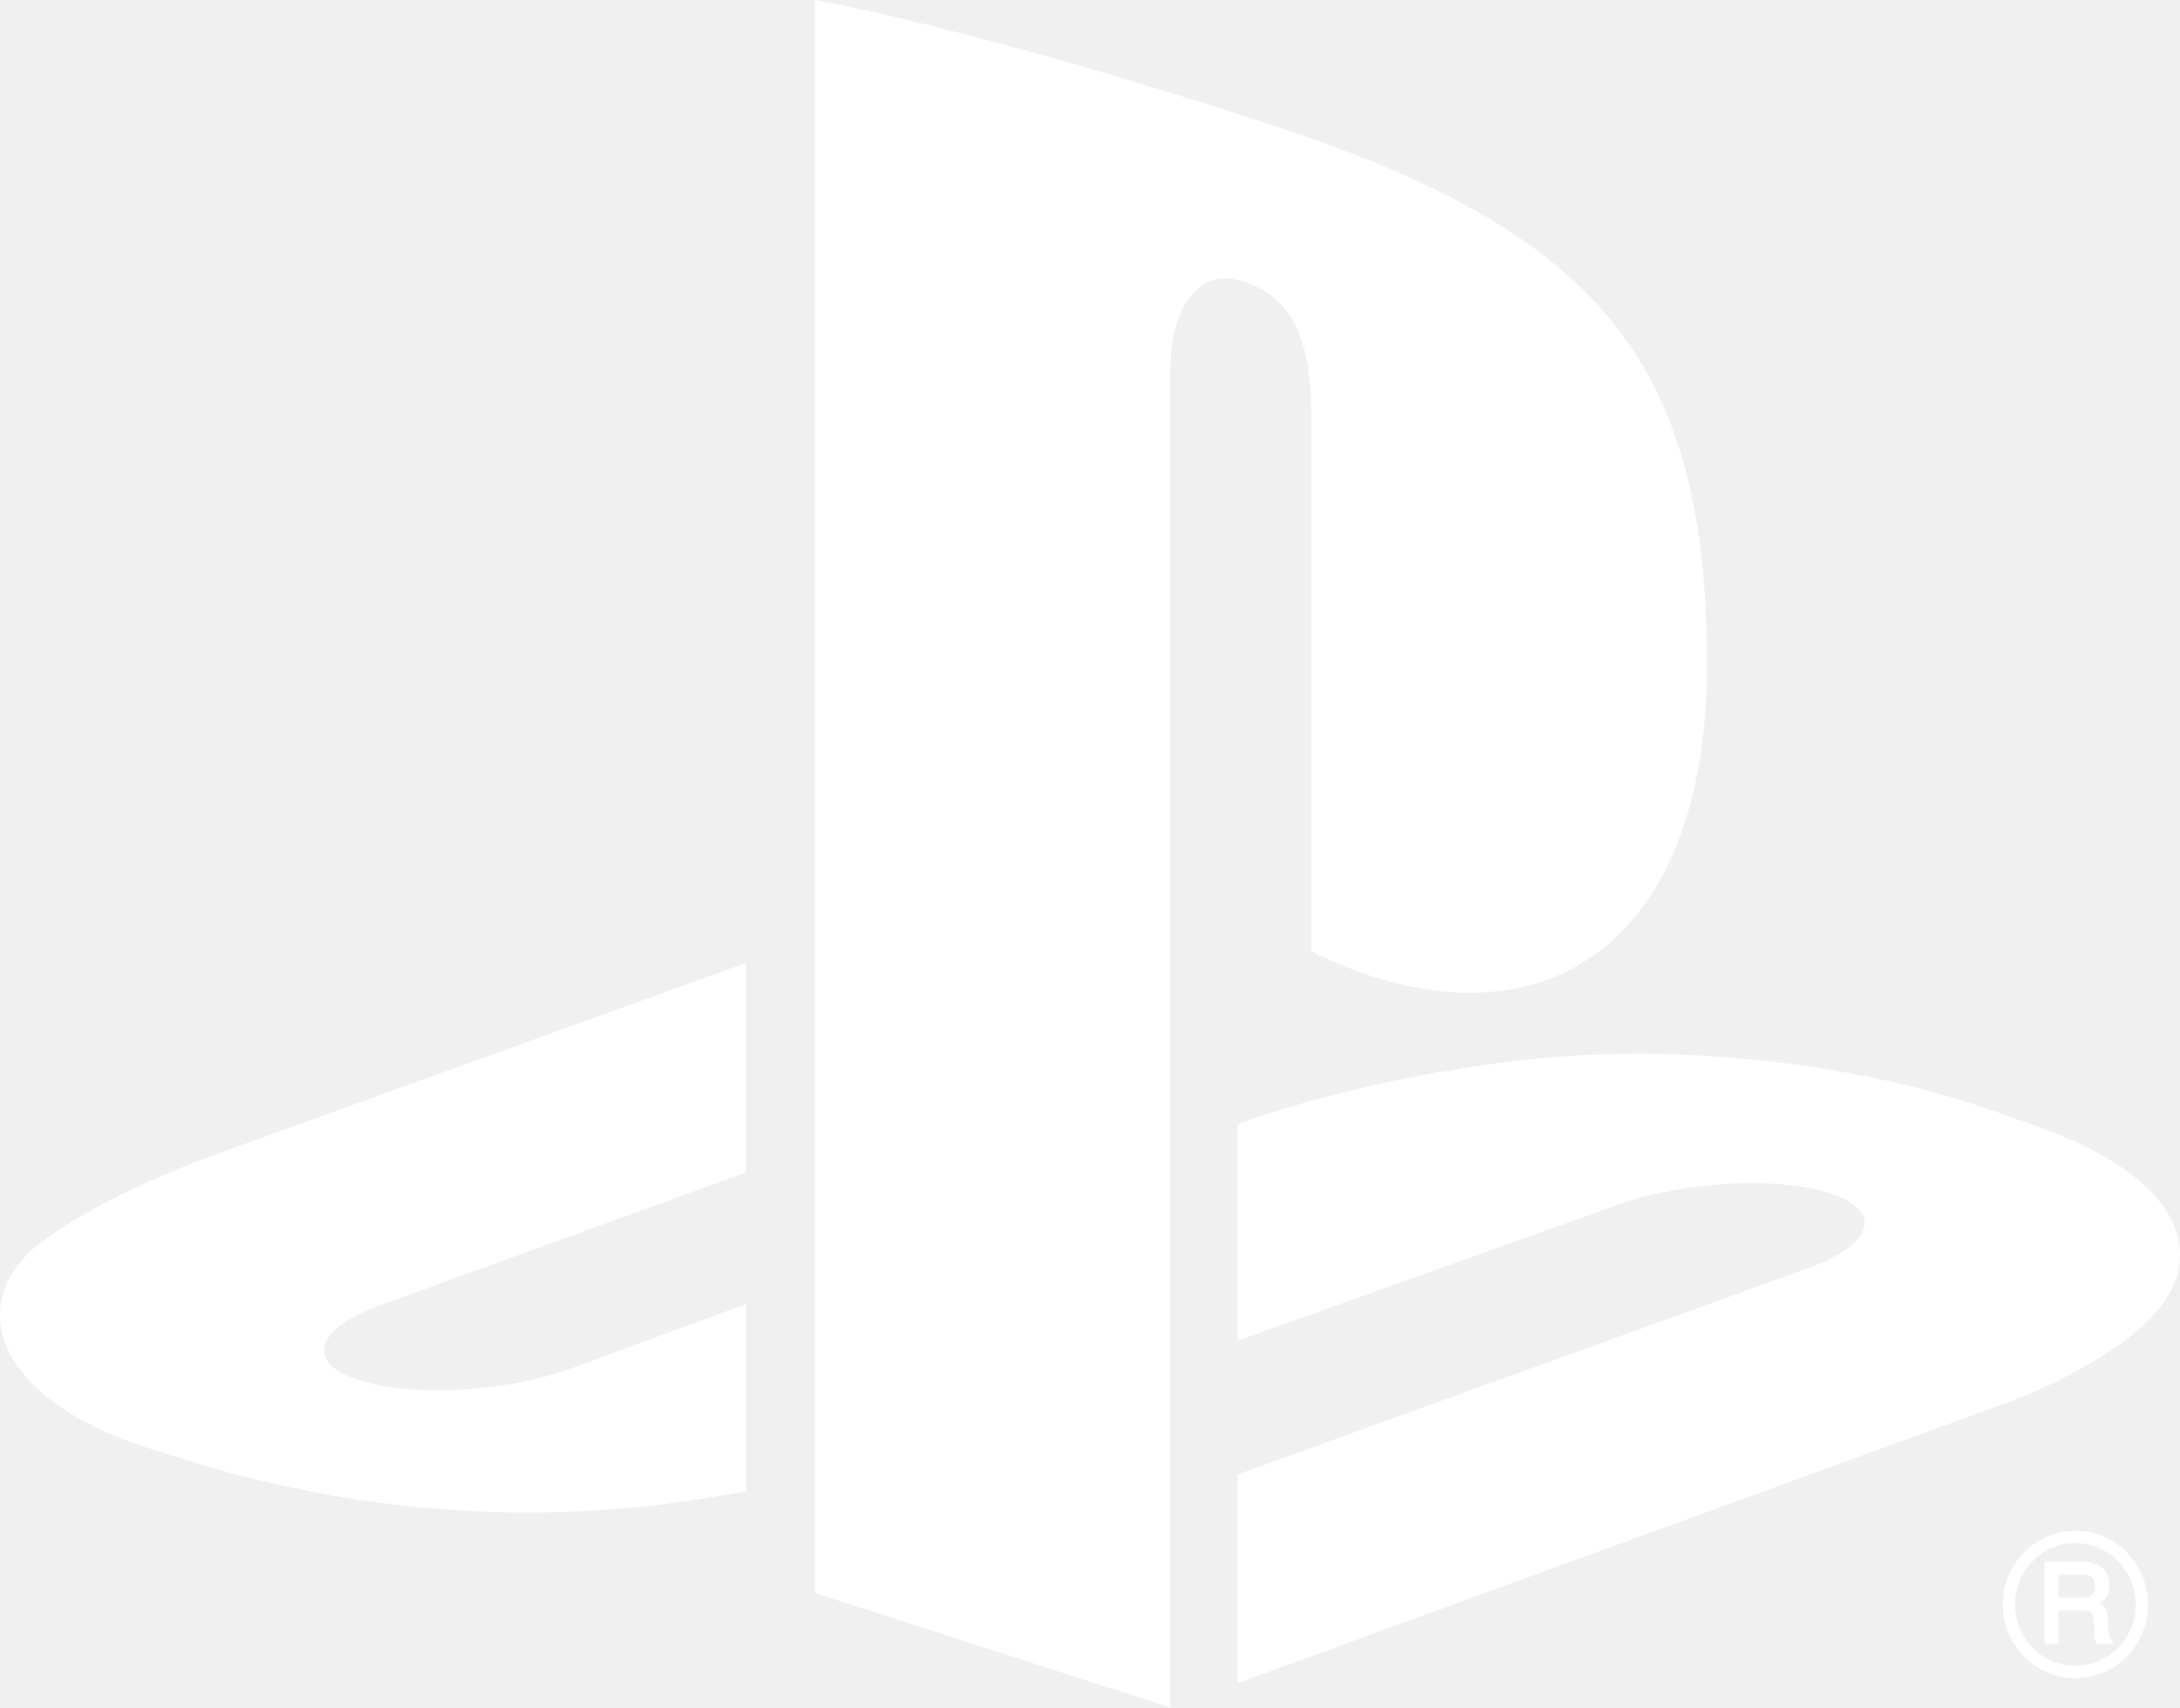
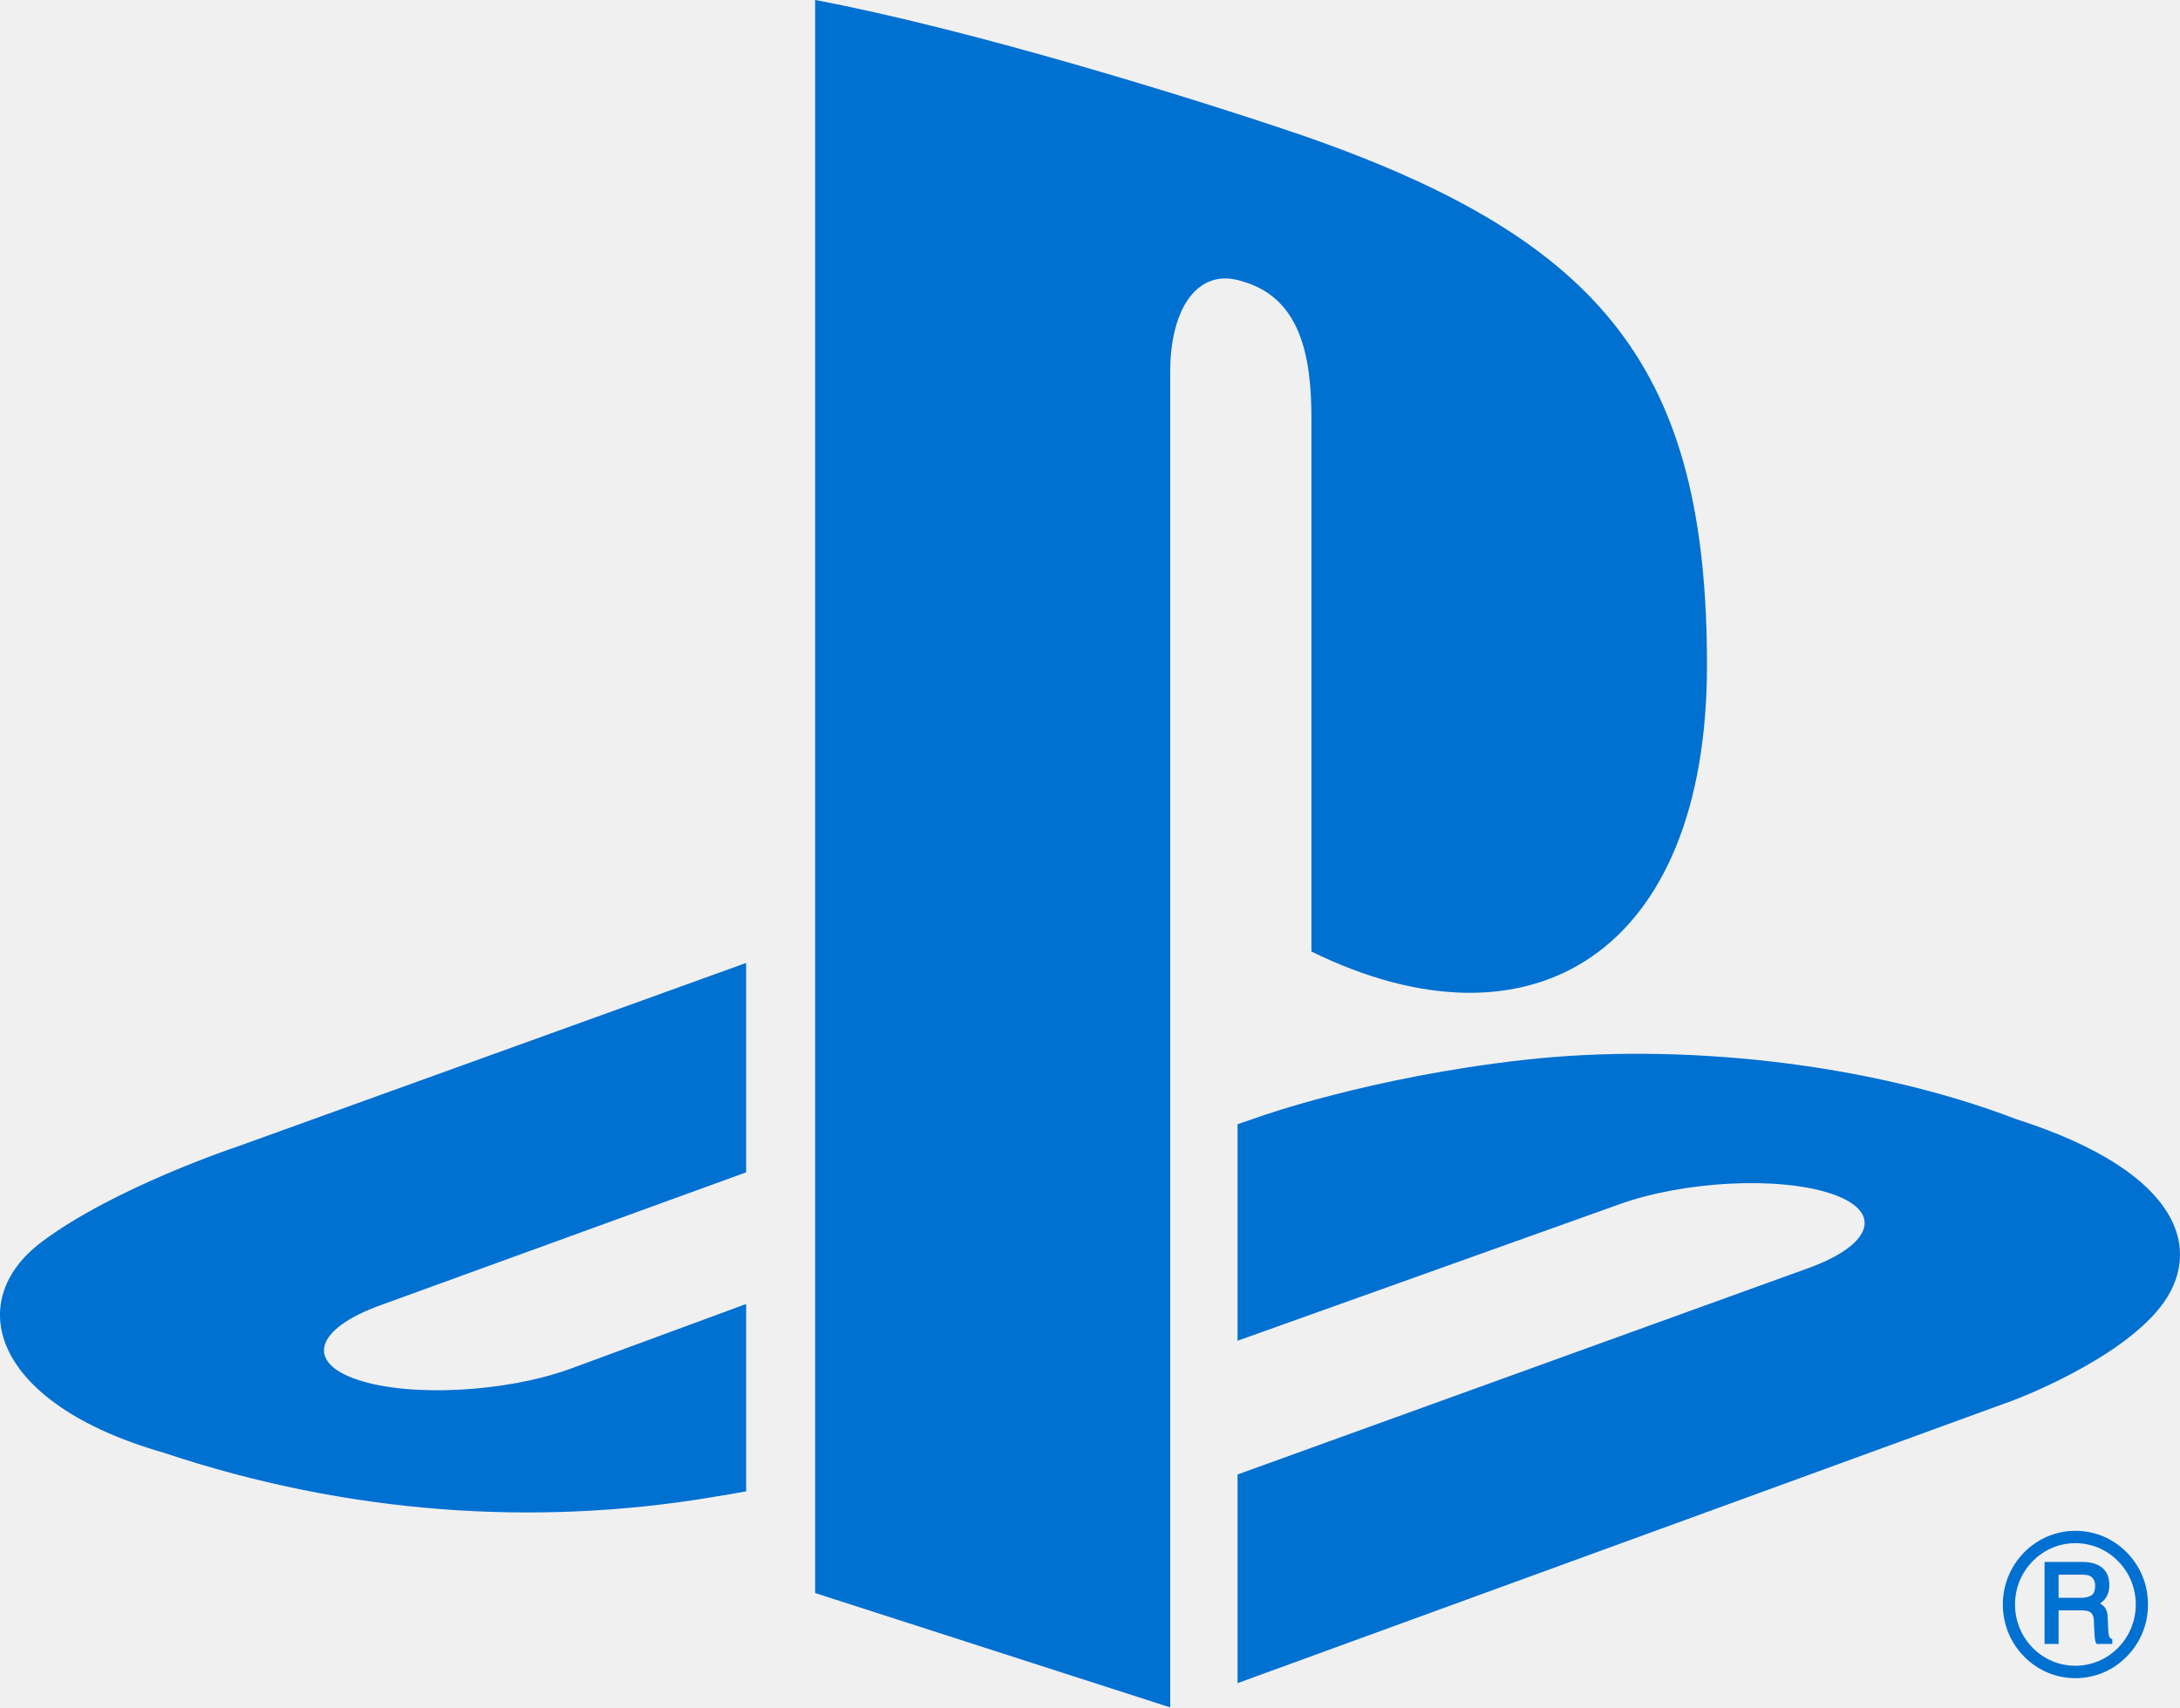
<svg xmlns="http://www.w3.org/2000/svg" xmlns:xlink="http://www.w3.org/1999/xlink" width="60px" height="47px" viewBox="0 0 60 47" version="1.1">
  <defs>
    <polygon id="path-1" points="60 47 60 0 6.07142207e-21 1.93887514e-14 0 47" />
  </defs>
  <g id="Page-1" stroke="none" stroke-width="1" fill="none" fill-rule="evenodd">
    <g id="768-x-1024-copy-21" transform="translate(-76, -38)">
      <g id="Page-1" transform="translate(76, 38)">
        <mask id="mask-2" fill="white">
          <use xlink:href="#path-1" />
        </mask>
        <g id="Clip-2" />
-         <path d="M4.503,39.988 C-0.228,38.633 -1.017,35.816 1.139,34.193 C3.134,32.69 6.526,31.564 6.526,31.564 L20.536,26.507 L20.536,32.271 L10.455,35.935 C8.671,36.585 8.399,37.502 9.848,37.983 C11.295,38.464 13.915,38.327 15.701,37.677 L20.536,35.895 L20.536,41.052 C20.23,41.109 19.889,41.165 19.572,41.217 C14.735,42.021 9.582,41.686 4.503,39.988 L4.503,39.988 Z M34.061,40.588 L49.781,34.904 C51.566,34.253 51.839,33.336 50.39,32.855 C48.941,32.374 46.32,32.511 44.536,33.162 L34.061,36.907 L34.061,30.947 L34.666,30.739 C34.666,30.739 37.692,29.652 41.948,29.175 C46.204,28.698 51.417,29.239 55.507,30.812 C60.119,32.291 60.638,34.471 59.465,35.972 C58.293,37.473 55.422,38.543 55.422,38.543 L34.061,46.332 L34.061,40.588 Z M35.899,3.746 C44.176,6.629 46.981,10.219 46.981,18.307 C46.981,26.189 42.187,29.178 36.094,26.193 L36.094,11.503 C36.094,9.781 35.783,8.194 34.188,7.743 C32.966,7.345 32.208,8.498 32.208,10.22 L32.208,47 L22.435,43.851 L22.435,0 C26.591,0.782 32.644,2.632 35.899,3.746 L35.899,3.746 Z M57.664,43.655 C57.664,43.779 57.632,43.866 57.567,43.91 C57.496,43.959 57.398,43.983 57.275,43.983 L56.658,43.983 L56.658,43.346 L57.311,43.346 C57.402,43.346 57.474,43.359 57.525,43.385 C57.619,43.433 57.664,43.521 57.664,43.655 L57.664,43.655 Z M58.106,45.109 C58.076,45.096 58.055,45.064 58.041,45.01 C58.031,44.974 58.025,44.915 58.023,44.838 L58.012,44.547 C58.007,44.41 57.981,44.312 57.932,44.248 C57.899,44.204 57.852,44.17 57.799,44.137 C57.867,44.091 57.925,44.038 57.967,43.972 C58.025,43.881 58.055,43.766 58.055,43.627 C58.055,43.359 57.944,43.173 57.726,43.072 C57.614,43.021 57.473,42.995 57.305,42.995 L56.321,42.995 L56.272,42.995 L56.272,43.046 L56.272,45.204 L56.272,45.253 L56.321,45.253 L56.609,45.253 L56.658,45.253 L56.658,45.204 L56.658,44.328 L57.265,44.328 C57.374,44.328 57.455,44.339 57.502,44.363 C57.582,44.402 57.624,44.482 57.628,44.603 L57.646,44.964 C57.65,45.05 57.656,45.109 57.663,45.142 C57.669,45.176 57.678,45.204 57.69,45.227 L57.704,45.253 L57.733,45.253 L58.086,45.253 L58.136,45.253 L58.136,45.204 L58.136,45.155 L58.136,45.123 L58.106,45.109 Z M55.459,44.167 C55.459,43.716 55.633,43.292 55.946,42.974 C56.26,42.655 56.677,42.479 57.121,42.479 C57.566,42.479 57.983,42.655 58.296,42.974 C58.61,43.292 58.783,43.716 58.783,44.167 C58.783,45.096 58.038,45.853 57.121,45.853 C56.677,45.853 56.26,45.678 55.946,45.36 C55.633,45.041 55.459,44.617 55.459,44.167 L55.459,44.167 Z M57.121,46.195 C57.655,46.195 58.157,45.984 58.534,45.6 C58.912,45.217 59.119,44.707 59.119,44.167 C59.119,43.624 58.912,43.116 58.534,42.732 C58.157,42.349 57.655,42.139 57.121,42.139 C56.021,42.139 55.124,43.047 55.124,44.167 C55.124,44.707 55.332,45.217 55.709,45.6 C56.087,45.984 56.588,46.195 57.121,46.195 L57.121,46.195 Z" id="Fill-1" fill="#FFFFFF" mask="url(#mask-2)" />
+         <path d="M4.503,39.988 C-0.228,38.633 -1.017,35.816 1.139,34.193 C3.134,32.69 6.526,31.564 6.526,31.564 L20.536,26.507 L20.536,32.271 L10.455,35.935 C8.671,36.585 8.399,37.502 9.848,37.983 C11.295,38.464 13.915,38.327 15.701,37.677 L20.536,35.895 L20.536,41.052 C20.23,41.109 19.889,41.165 19.572,41.217 C14.735,42.021 9.582,41.686 4.503,39.988 L4.503,39.988 Z M34.061,40.588 L49.781,34.904 C51.566,34.253 51.839,33.336 50.39,32.855 C48.941,32.374 46.32,32.511 44.536,33.162 L34.061,36.907 L34.061,30.947 L34.666,30.739 C34.666,30.739 37.692,29.652 41.948,29.175 C46.204,28.698 51.417,29.239 55.507,30.812 C60.119,32.291 60.638,34.471 59.465,35.972 C58.293,37.473 55.422,38.543 55.422,38.543 L34.061,46.332 L34.061,40.588 Z M35.899,3.746 C44.176,6.629 46.981,10.219 46.981,18.307 C46.981,26.189 42.187,29.178 36.094,26.193 L36.094,11.503 C36.094,9.781 35.783,8.194 34.188,7.743 C32.966,7.345 32.208,8.498 32.208,10.22 L32.208,47 L22.435,43.851 L22.435,0 C26.591,0.782 32.644,2.632 35.899,3.746 L35.899,3.746 Z M57.664,43.655 C57.664,43.779 57.632,43.866 57.567,43.91 C57.496,43.959 57.398,43.983 57.275,43.983 L56.658,43.983 L56.658,43.346 L57.311,43.346 C57.402,43.346 57.474,43.359 57.525,43.385 C57.619,43.433 57.664,43.521 57.664,43.655 L57.664,43.655 Z M58.106,45.109 C58.076,45.096 58.055,45.064 58.041,45.01 C58.031,44.974 58.025,44.915 58.023,44.838 L58.012,44.547 C58.007,44.41 57.981,44.312 57.932,44.248 C57.899,44.204 57.852,44.17 57.799,44.137 C57.867,44.091 57.925,44.038 57.967,43.972 C58.025,43.881 58.055,43.766 58.055,43.627 C58.055,43.359 57.944,43.173 57.726,43.072 C57.614,43.021 57.473,42.995 57.305,42.995 L56.321,42.995 L56.272,42.995 L56.272,43.046 L56.272,45.204 L56.272,45.253 L56.321,45.253 L56.609,45.253 L56.658,45.253 L56.658,45.204 L56.658,44.328 L57.265,44.328 C57.374,44.328 57.455,44.339 57.502,44.363 C57.582,44.402 57.624,44.482 57.628,44.603 L57.646,44.964 C57.65,45.05 57.656,45.109 57.663,45.142 C57.669,45.176 57.678,45.204 57.69,45.227 L57.704,45.253 L57.733,45.253 L58.086,45.253 L58.136,45.253 L58.136,45.204 L58.136,45.155 L58.136,45.123 L58.106,45.109 Z M55.459,44.167 C55.459,43.716 55.633,43.292 55.946,42.974 C56.26,42.655 56.677,42.479 57.121,42.479 C57.566,42.479 57.983,42.655 58.296,42.974 C58.61,43.292 58.783,43.716 58.783,44.167 C58.783,45.096 58.038,45.853 57.121,45.853 C56.677,45.853 56.26,45.678 55.946,45.36 C55.633,45.041 55.459,44.617 55.459,44.167 L55.459,44.167 Z M57.121,46.195 C57.655,46.195 58.157,45.984 58.534,45.6 C58.912,45.217 59.119,44.707 59.119,44.167 C59.119,43.624 58.912,43.116 58.534,42.732 C58.157,42.349 57.655,42.139 57.121,42.139 C56.021,42.139 55.124,43.047 55.124,44.167 C55.124,44.707 55.332,45.217 55.709,45.6 C56.087,45.984 56.588,46.195 57.121,46.195 L57.121,46.195 Z" id="Fill-1" fill="#0070D1" mask="url(#mask-2)" />
      </g>
    </g>
  </g>
</svg>
